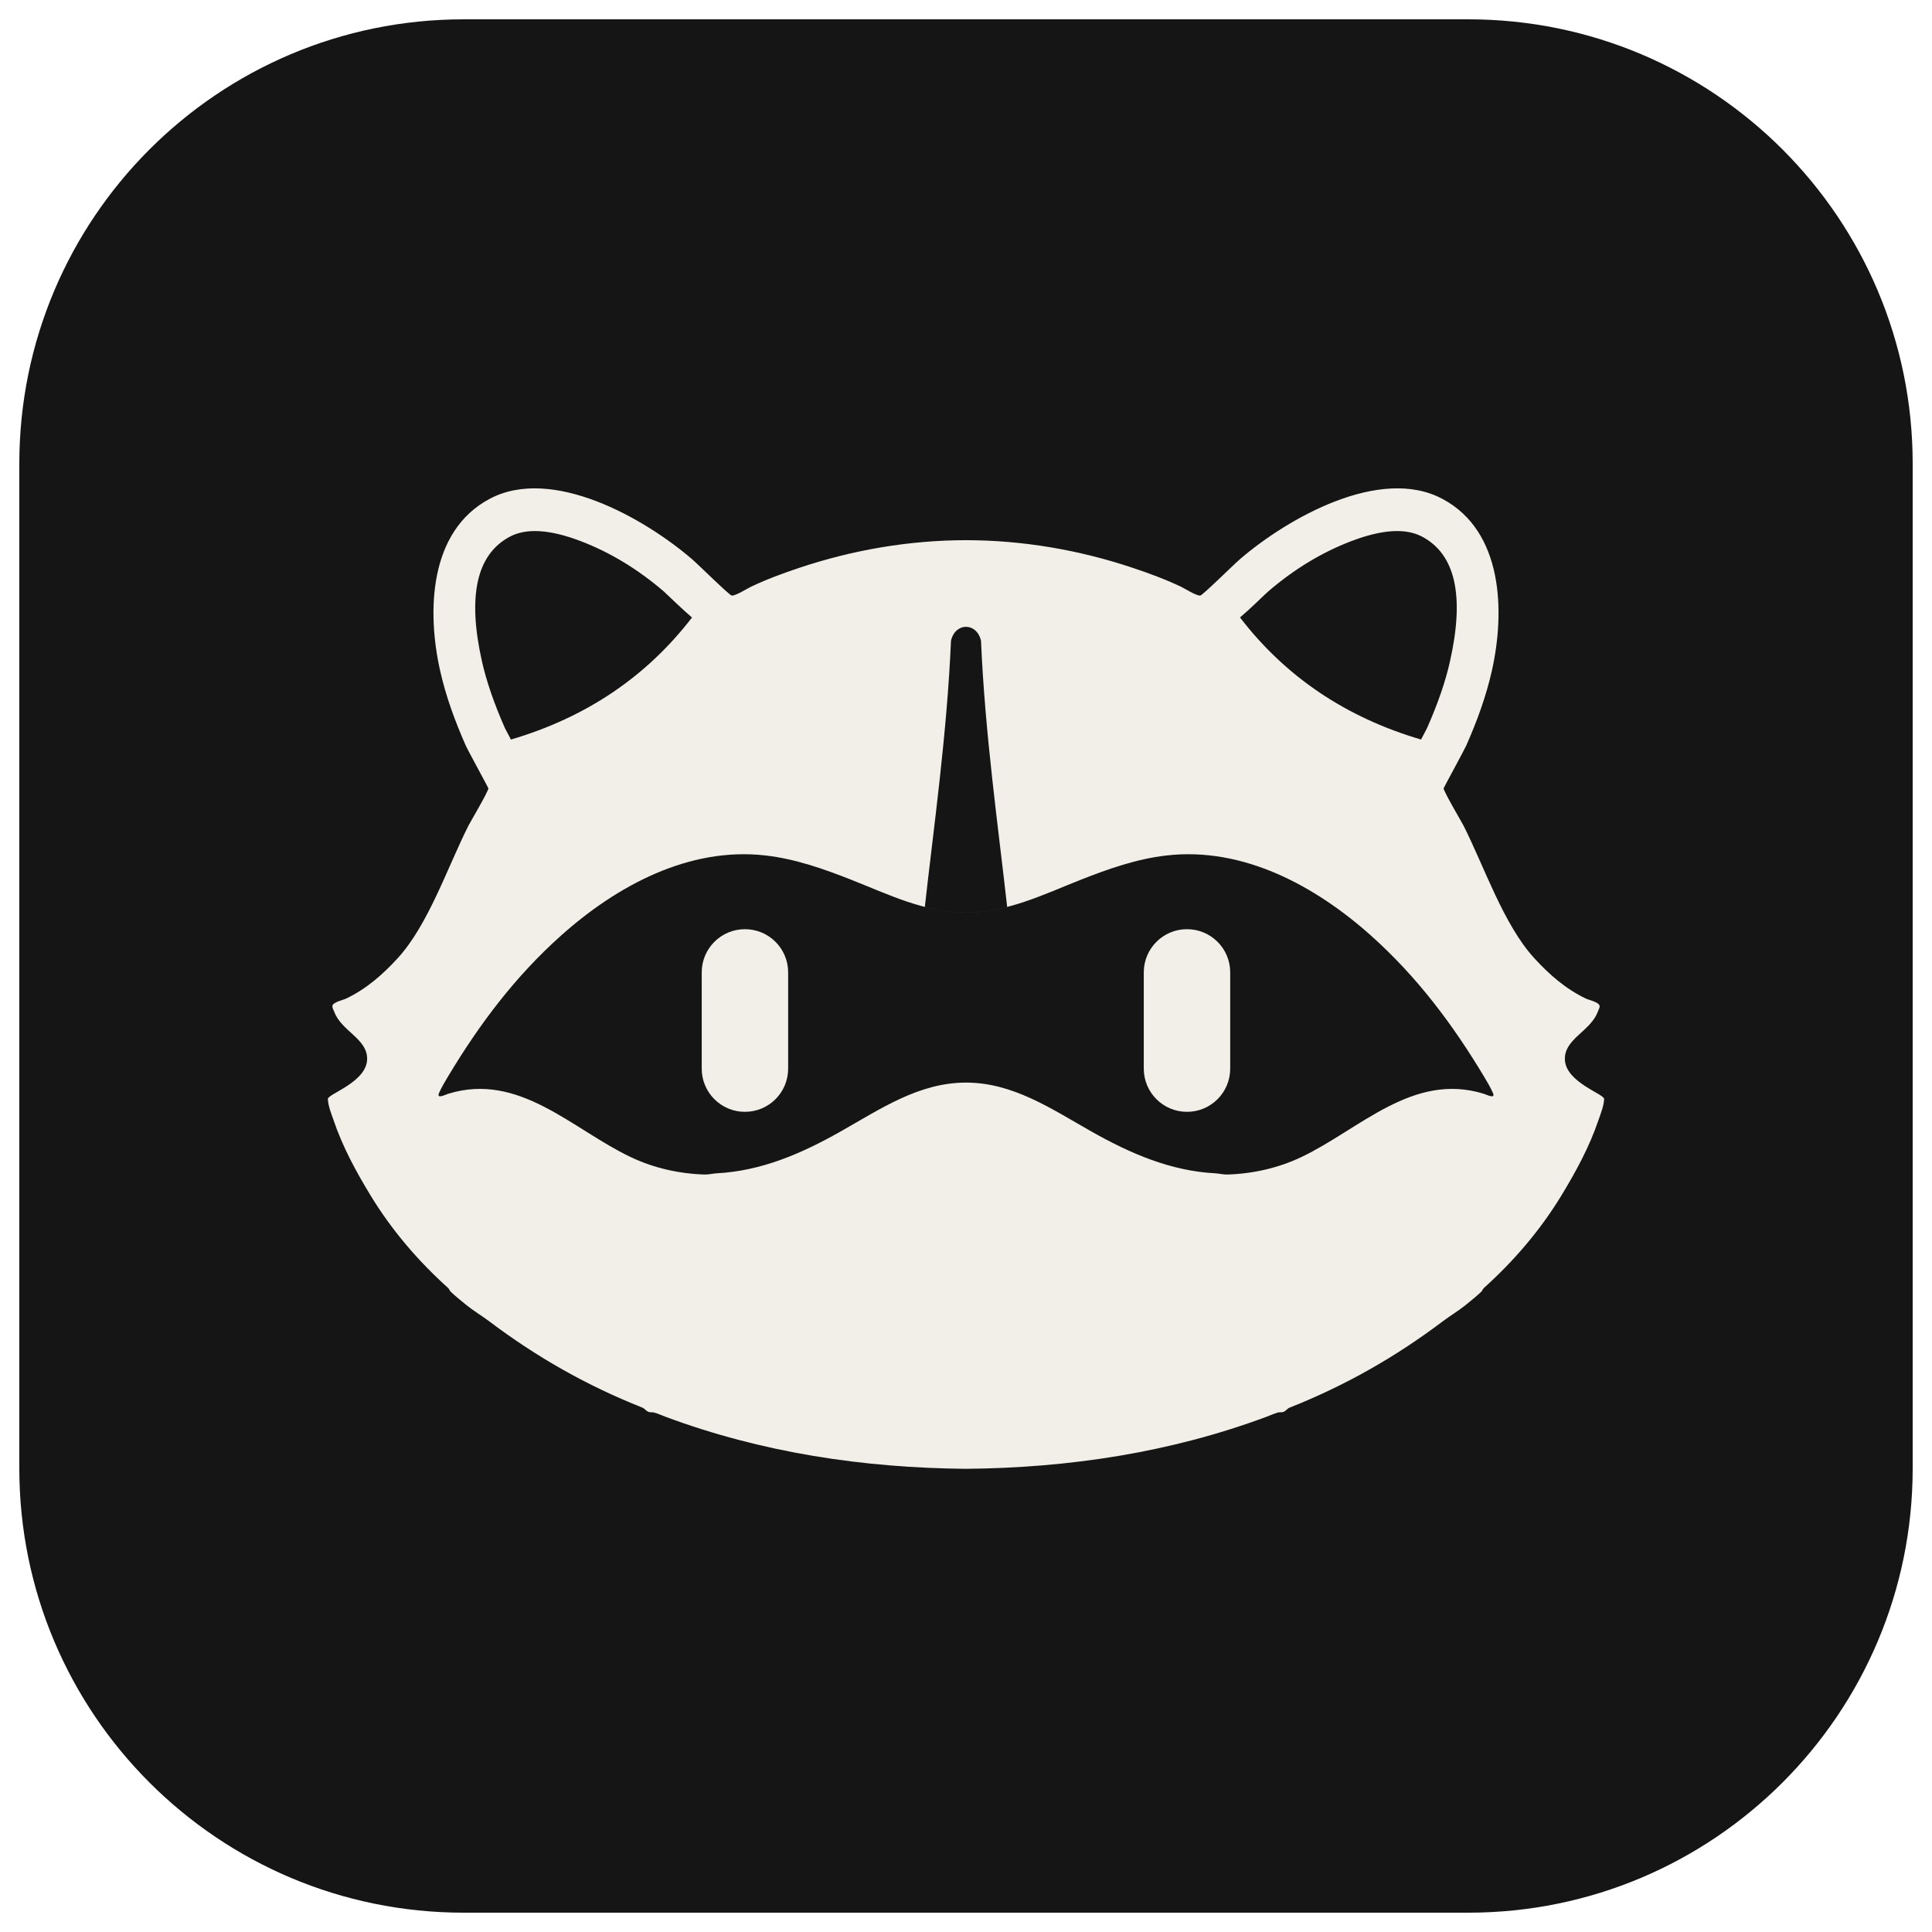
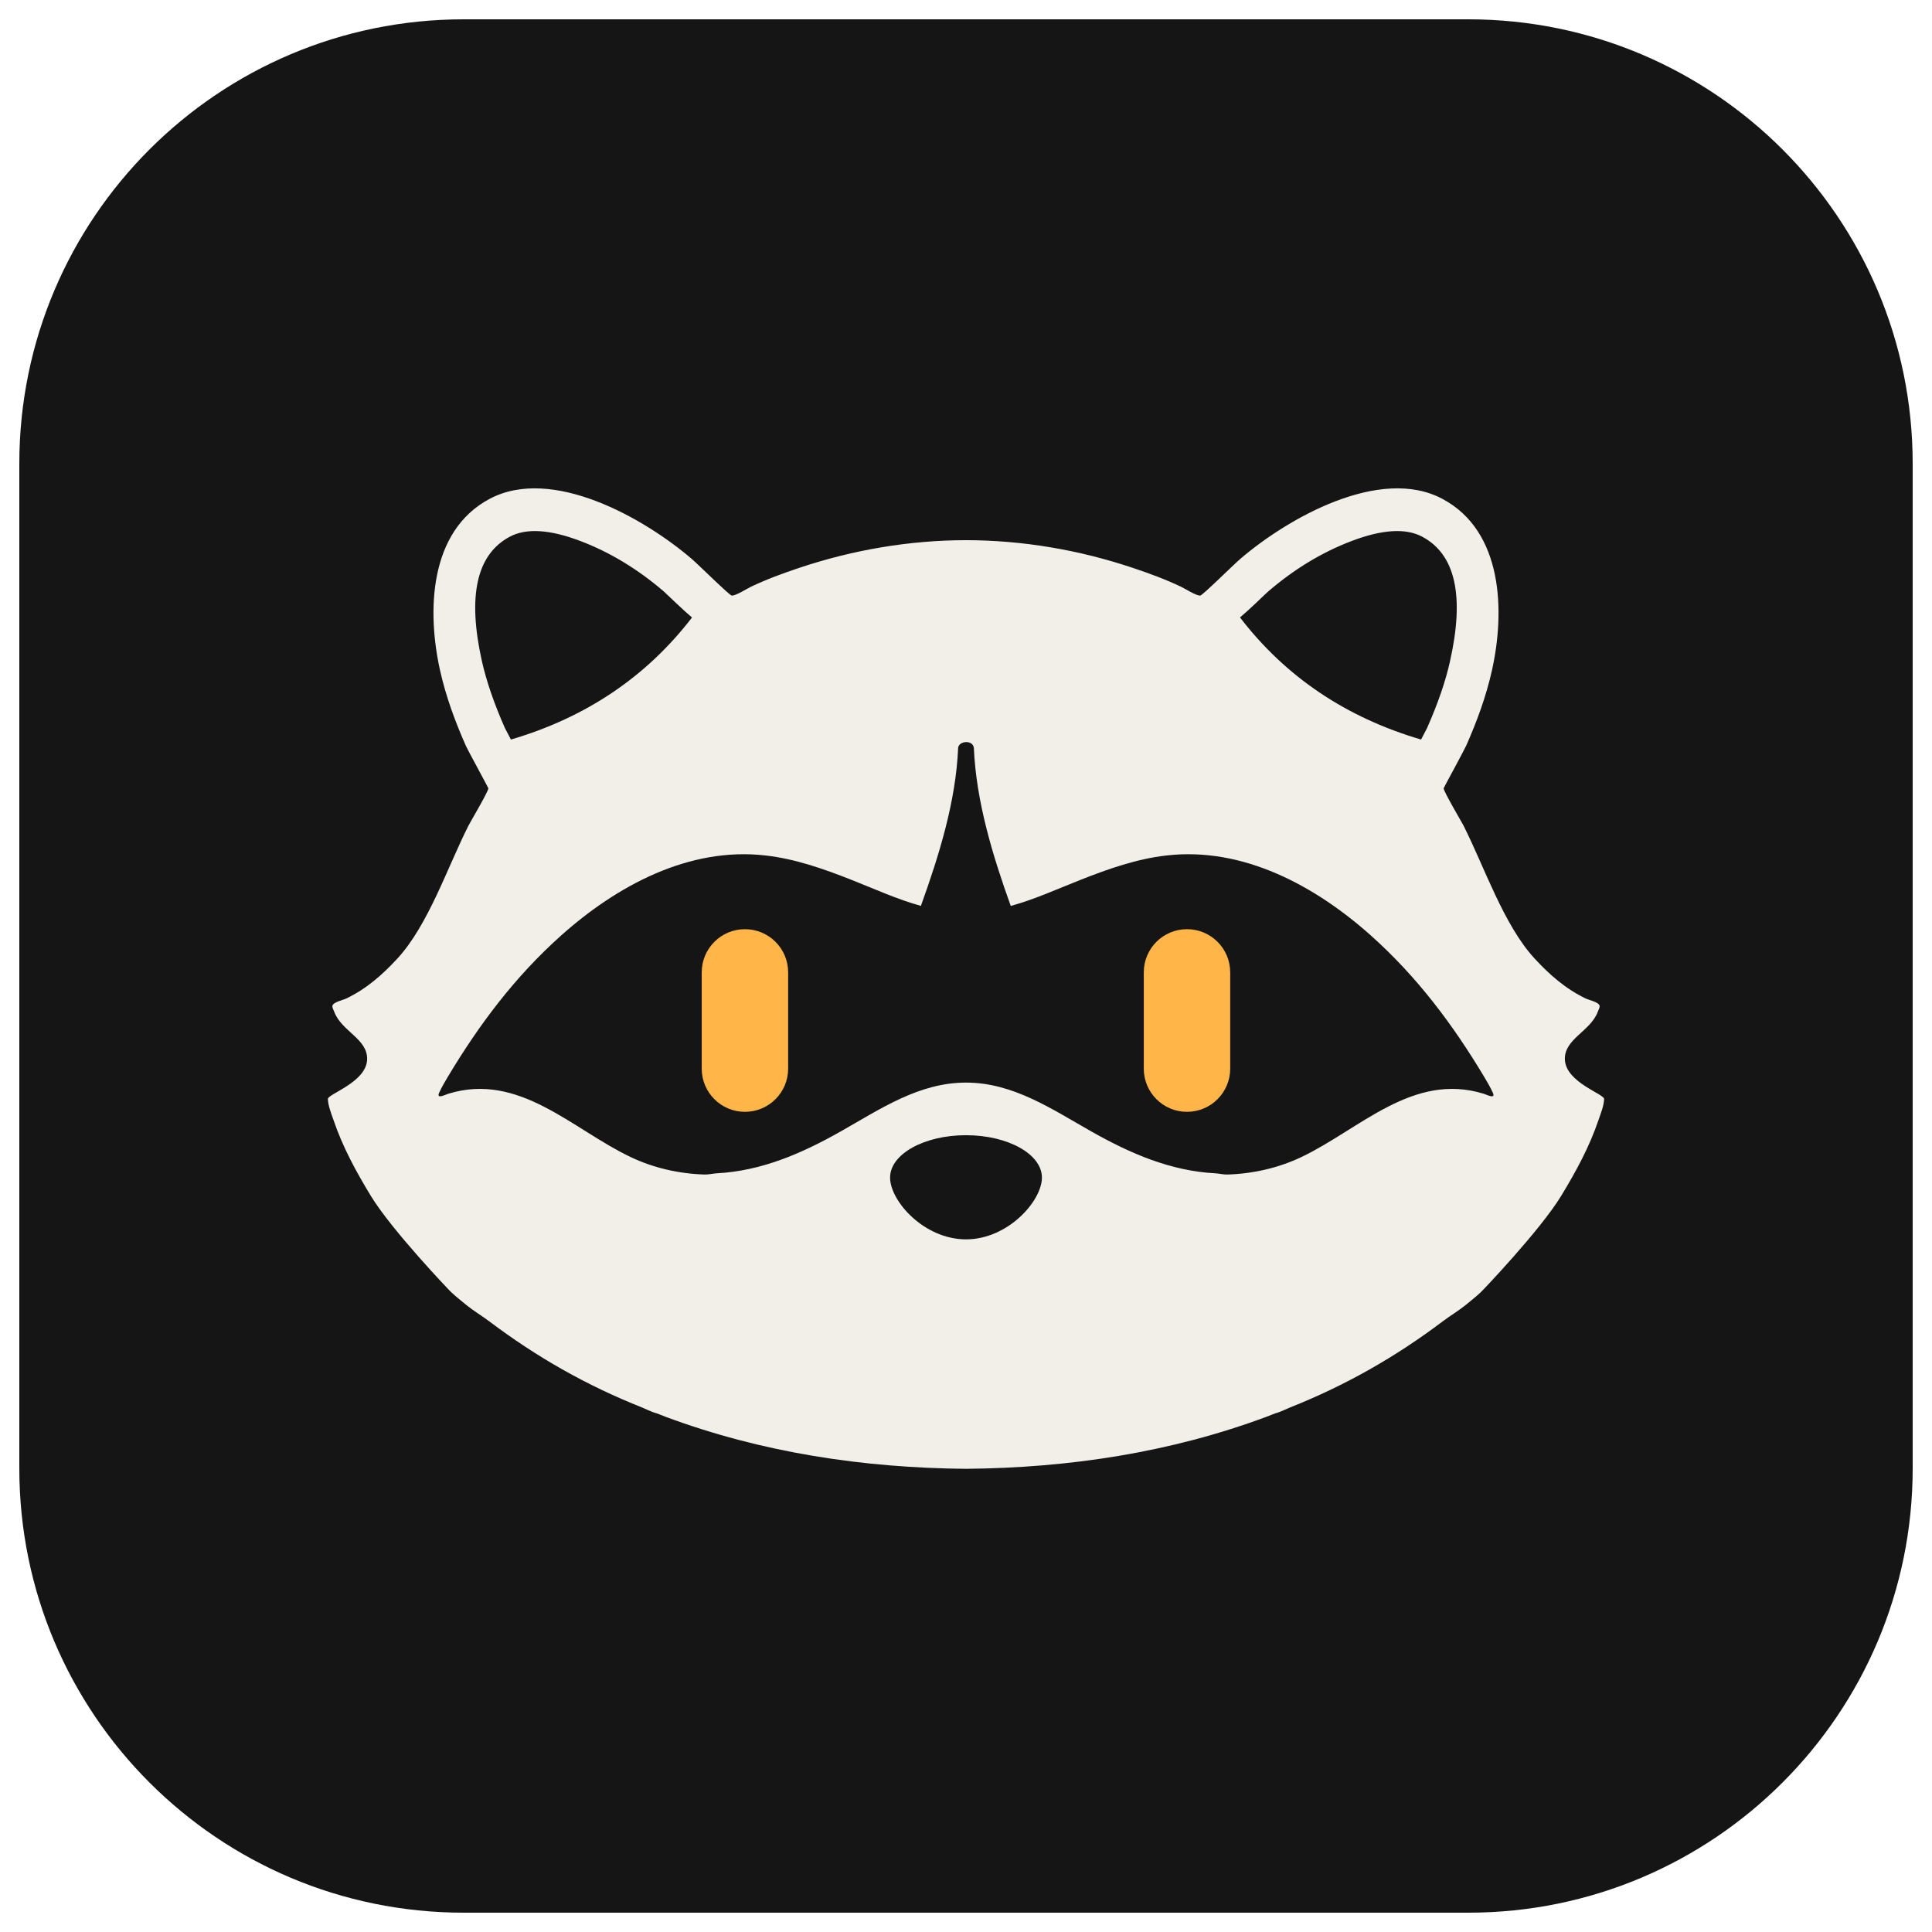
<svg xmlns="http://www.w3.org/2000/svg" viewBox="0 0 200 200">
  <rect x="2" y="2" width="196" height="196" rx="46" fill="#151515" />
-   <g transform="translate(26.00 42.650) scale(0.74)" fill="#f1efe8">
-     <path fill-rule="evenodd" d="M100.00 17.93C92.07 17.94 84.17 19.29 76.65 21.81C74.38 22.57 72.09 23.41 69.93 24.44C69.47 24.65 67.76 25.74 67.23 25.68C66.90 25.65 62.65 21.43 61.63 20.55C55.01 14.87 42.08 7.49 33.34 12.16C24.86 16.69 24.58 27.91 26.43 36.17C27.24 39.79 28.52 43.26 30.01 46.64C30.32 47.34 33.20 52.60 33.19 52.65C33.06 53.31 30.67 57.33 30.39 57.88C27.48 63.65 24.77 71.77 20.48 76.43C18.36 78.74 16.10 80.71 13.28 82.06C12.89 82.25 11.50 82.54 11.37 83.05C11.31 83.30 11.54 83.69 11.62 83.90C12.63 86.65 16.36 87.70 16.22 90.62C16.07 93.79 10.69 95.41 10.73 96.11C10.78 97.10 11.19 98.09 11.51 99.02C12.80 102.83 14.68 106.27 16.76 109.69C19.70 114.50 23.37 118.78 27.55 122.54C27.72 122.70 27.77 122.94 27.95 123.10C28.62 123.73 29.40 124.35 30.12 124.94C31.10 125.73 32.24 126.41 33.27 127.18C39.93 132.21 46.96 136.20 54.73 139.28C55.05 139.41 55.25 139.74 55.57 139.87C55.81 139.97 56.09 139.90 56.35 139.96C56.89 140.11 57.42 140.36 57.94 140.55C71.44 145.58 85.62 147.71 100.00 147.84C114.38 147.71 128.56 145.58 142.06 140.55C142.58 140.36 143.11 140.11 143.65 139.96C143.91 139.90 144.19 139.97 144.43 139.87C144.75 139.74 144.95 139.41 145.27 139.28C153.04 136.20 160.07 132.21 166.73 127.18C167.76 126.41 168.90 125.73 169.88 124.94C170.60 124.35 171.38 123.73 172.05 123.10C172.23 122.94 172.28 122.70 172.45 122.54C176.63 118.78 180.30 114.50 183.24 109.69C185.32 106.27 187.20 102.83 188.49 99.02C188.81 98.09 189.22 97.10 189.27 96.11C189.31 95.41 183.93 93.79 183.78 90.62C183.64 87.70 187.37 86.65 188.38 83.90C188.46 83.69 188.69 83.30 188.63 83.05C188.50 82.54 187.11 82.25 186.72 82.06C183.90 80.71 181.64 78.74 179.52 76.43C175.23 71.77 172.52 63.65 169.61 57.88C169.33 57.33 166.94 53.31 166.81 52.65C166.80 52.60 169.68 47.34 169.99 46.64C171.48 43.26 172.76 39.79 173.57 36.17C175.42 27.91 175.14 16.69 166.66 12.16C157.92 7.49 144.99 14.87 138.37 20.55C137.35 21.43 133.10 25.65 132.77 25.68C132.24 25.74 130.53 24.65 130.07 24.44C127.91 23.41 125.62 22.57 123.35 21.81C115.83 19.29 107.93 17.94 100.00 17.93Z M100.00 70.01C94.21 70.01 89.18 67.50 83.91 65.42C80.05 63.90 76.09 62.51 71.97 62.04C61.24 60.80 51.14 66.28 43.33 73.26C36.91 79.00 31.91 85.66 27.52 92.99C27.08 93.72 26.64 94.47 26.29 95.25C25.88 96.18 27.18 95.49 27.58 95.37C37.49 92.32 44.89 100.32 53.07 104.22C56.30 105.76 59.86 106.56 63.41 106.67C63.99 106.69 64.56 106.53 65.14 106.50C71.39 106.17 77.01 103.73 82.44 100.66C88.00 97.52 93.40 93.81 100.00 93.81C106.60 93.81 112.00 97.52 117.56 100.66C122.99 103.73 128.61 106.17 134.86 106.50C135.44 106.53 136.01 106.69 136.59 106.67C140.14 106.56 143.70 105.76 146.93 104.22C155.11 100.32 162.51 92.32 172.42 95.37C172.82 95.49 174.12 96.18 173.71 95.25C173.36 94.47 172.92 93.72 172.48 92.99C168.09 85.66 163.09 79.00 156.67 73.26C148.86 66.28 138.76 60.80 128.03 62.04C123.91 62.51 119.95 63.90 116.09 65.42C110.82 67.50 105.79 70.01 100.00 70.01Z M36.34 45.82C35.82 44.83 35.54 44.30 35.50 44.22C33.98 40.78 32.91 37.66 32.28 34.86C30.24 25.73 31.53 19.93 36.17 17.45C38.49 16.21 41.81 16.42 46.14 18.08C50.22 19.64 54.08 21.98 57.71 25.09C57.88 25.24 58.49 25.82 59.54 26.82C60.30 27.54 61.01 28.18 61.67 28.75C55.29 37.04 46.85 42.73 36.34 45.82Z M138.33 28.74C138.99 28.18 139.70 27.54 140.46 26.82C141.51 25.82 142.11 25.24 142.28 25.10C145.91 21.98 149.78 19.64 153.86 18.08C158.19 16.42 161.51 16.21 163.83 17.45C168.47 19.93 169.76 25.73 167.71 34.86C167.09 37.66 166.02 40.77 164.50 44.21C164.47 44.29 164.18 44.83 163.66 45.82C153.15 42.73 144.70 37.04 138.33 28.74Z M97.90 32.00C98.50 29.40 101.50 29.40 102.10 32.00C102.66 45.09 104.53 58.19 105.76 69.24C103.90 69.71 102.00 70.01 100.00 70.01C98.00 70.01 96.10 69.71 94.24 69.24C95.47 58.19 97.34 45.09 97.90 32.00Z" />
-     <rect x="63.03" y="72.35" width="12.09" height="25.55" rx="6.04" />
-     <rect x="124.87" y="72.35" width="12.09" height="25.55" rx="6.04" />
+   <g transform="translate(26.00 42.650) scale(0.74) translate(10.73 10.68)" fill="#f1efe8">
+     <path fill-rule="evenodd" d="M89.27,7.25c-7.93.01-15.83,1.36-23.35,3.88-2.27.76-4.56,1.6-6.72,2.63-.46.21-2.17,1.3-2.7,1.24-.33-.03-4.58-4.25-5.6-5.13C44.28,4.19,31.35-3.19,22.61,1.48c-8.48,4.53-8.76,15.75-6.91,24.01.81,3.62,2.09,7.09,3.58,10.47.31.7,3.19,5.96,3.18,6.01-.13.66-2.52,4.68-2.8,5.23-2.91,5.77-5.62,13.89-9.91,18.55-2.12,2.31-4.38,4.28-7.2,5.63-.39.19-1.78.48-1.91.99-.06.25.17.64.25.85,1.01,2.75,4.74,3.8,4.6,6.72C5.34,83.11-.04,84.73,0,85.43c.05.99.46,1.98.78,2.91,1.29,3.81,3.17,7.25,5.25,10.67,2.94,4.81,11.01,13.25,11.19,13.41.67.63,1.45,1.25,2.17,1.84.98.79,2.12,1.47,3.15,2.24,6.66,5.03,13.69,9.02,21.46,12.1.32.13,1.36.62,1.62.68.54.15,1.07.4,1.59.59,13.5,5.03,27.68,7.16,42.06,7.29,14.38-.13,28.56-2.26,42.06-7.29.52-.19,1.05-.44,1.59-.59.26-.06,1.3-.55,1.62-.68,7.77-3.08,14.8-7.07,21.46-12.1,1.03-.77,2.17-1.45,3.15-2.24.72-.59,1.5-1.21,2.17-1.84.18-.16,8.25-8.6,11.19-13.41,2.08-3.42,3.96-6.86,5.25-10.67.32-.93.73-1.92.78-2.91.04-.7-5.34-2.32-5.49-5.49-.14-2.92,3.59-3.97,4.6-6.72.08-.21.31-.6.25-.85-.13-.51-1.52-.8-1.91-.99-2.82-1.35-5.08-3.32-7.2-5.63-4.29-4.66-7-12.78-9.91-18.55-.28-.55-2.67-4.57-2.8-5.23,0-.05,2.87-5.31,3.18-6.01,1.49-3.38,2.77-6.85,3.58-10.47,1.85-8.26,1.57-19.48-6.91-24.01-8.74-4.67-21.67,2.71-28.29,8.39-1.02.88-5.27,5.1-5.6,5.13-.53.06-2.24-1.03-2.7-1.24-2.16-1.03-4.45-1.87-6.72-2.63-7.52-2.52-15.42-3.87-23.35-3.88Z M25.61,35.14c-.52-.99-.8-1.52-.84-1.6-1.52-3.44-2.59-6.56-3.22-9.36-2.04-9.13-.75-14.93,3.89-17.41,2.32-1.24,5.64-1.03,9.97.63,4.08,1.56,7.94,3.9,11.57,7.01.17.15.78.73,1.83,1.73.76.72,1.47,1.36,2.13,1.93-6.38,8.29-14.82,13.98-25.33,17.07Z M127.6,18.06c.66-.56,1.37-1.2,2.13-1.92,1.05-1,1.65-1.58,1.82-1.72,3.63-3.12,7.5-5.46,11.58-7.02,4.33-1.66,7.65-1.87,9.97-.63,4.64,2.48,5.93,8.28,3.88,17.41-.62,2.8-1.69,5.91-3.21,9.35-.03.08-.32.62-.84,1.61-10.51-3.09-18.96-8.78-25.33-17.08Z M162.98,84.57c-.35-.78-.79-1.53-1.23-2.26-4.39-7.33-9.39-13.99-15.81-19.73-7.81-6.98-17.91-12.46-28.64-11.22-4.12.47-8.08,1.86-11.94,3.38-3.29,1.3-6.49,2.76-9.83,3.68-2.55-7.1-4.84-14.64-5.16-22.09-.12-1.21-2.14-1.01-2.2,0-.32,7.47-2.65,14.97-5.21,22.08-3.33-.92-6.51-2.38-9.78-3.67-3.86-1.52-7.82-2.91-11.94-3.38-10.73-1.24-20.83,4.24-28.64,11.22-6.42,5.74-11.42,12.4-15.81,19.73-.44.73-.88,1.48-1.23,2.26-.41.93.89.24,1.29.12,9.91-3.05,17.31,4.95,25.49,8.85,3.23,1.54,6.79,2.34,10.34,2.45.58.02,1.15-.14,1.73-.17,6.25-.33,11.87-2.77,17.3-5.84,5.56-3.14,10.96-6.85,17.56-6.85s12,3.71,17.56,6.85c5.43,3.07,11.05,5.51,17.3,5.84.58.03,1.15.19,1.73.17,3.55-.11,7.11-.91,10.34-2.45,8.18-3.9,15.58-11.9,25.49-8.85.4.12,1.7.81,1.29-.12Z M99.89,96.42c0,3.27-4.75,8.64-10.62,8.64s-10.62-5.36-10.62-8.64,4.75-5.93,10.62-5.93,10.62,2.65,10.62,5.93Z" />
+     <rect x="52.30" y="61.67" width="12.09" height="25.55" rx="6.04" fill="#ffb547" />
+     <rect x="114.14" y="61.67" width="12.09" height="25.55" rx="6.04" fill="#ffb547" />
  </g>
</svg>
